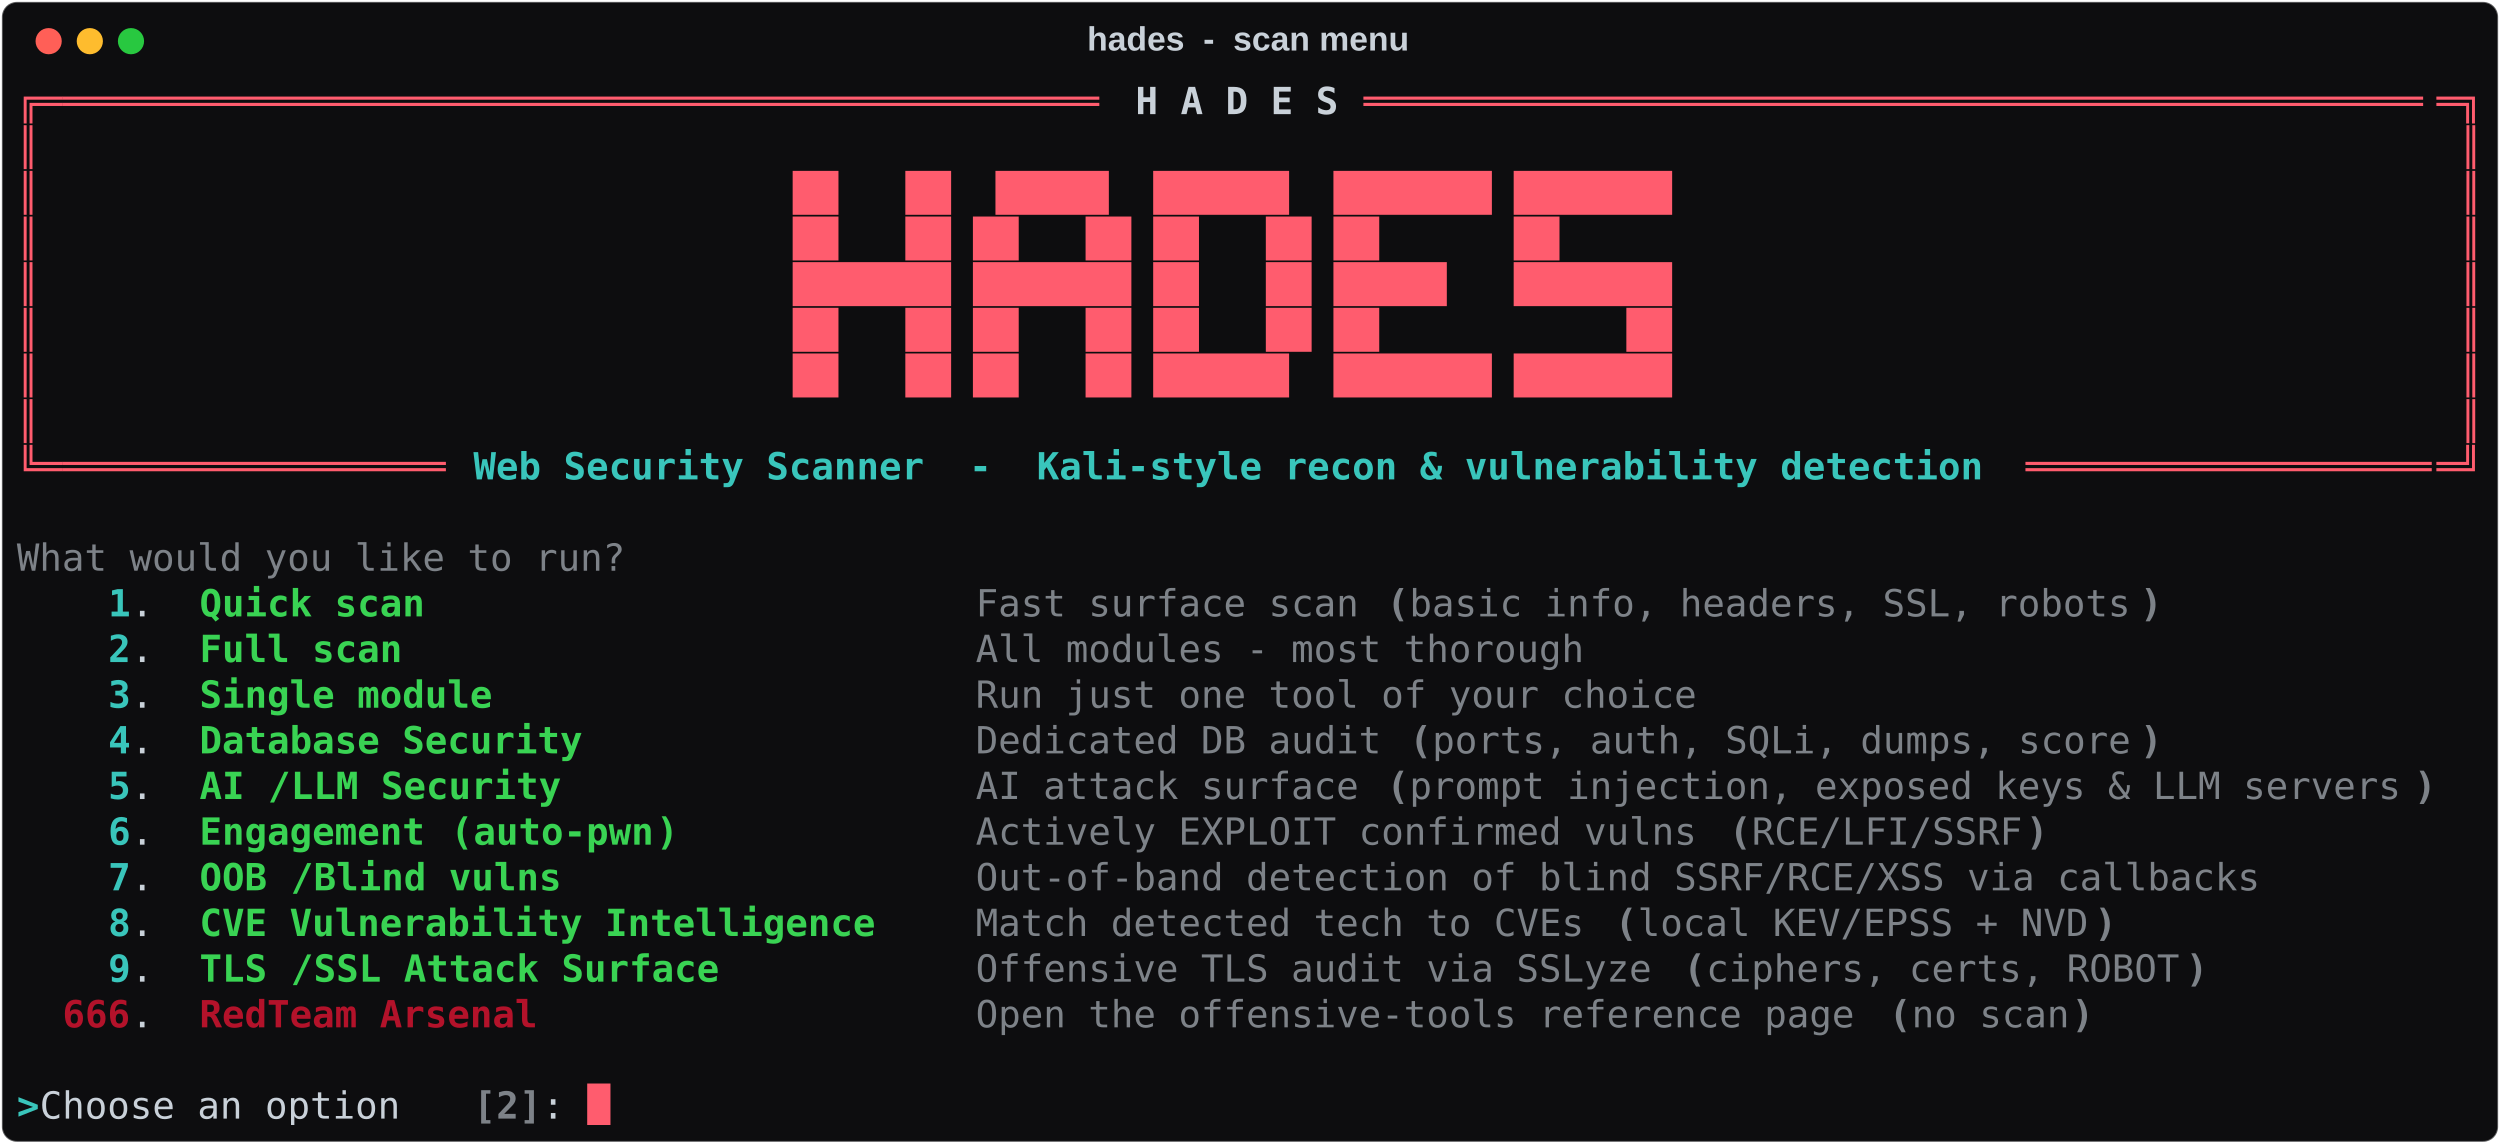
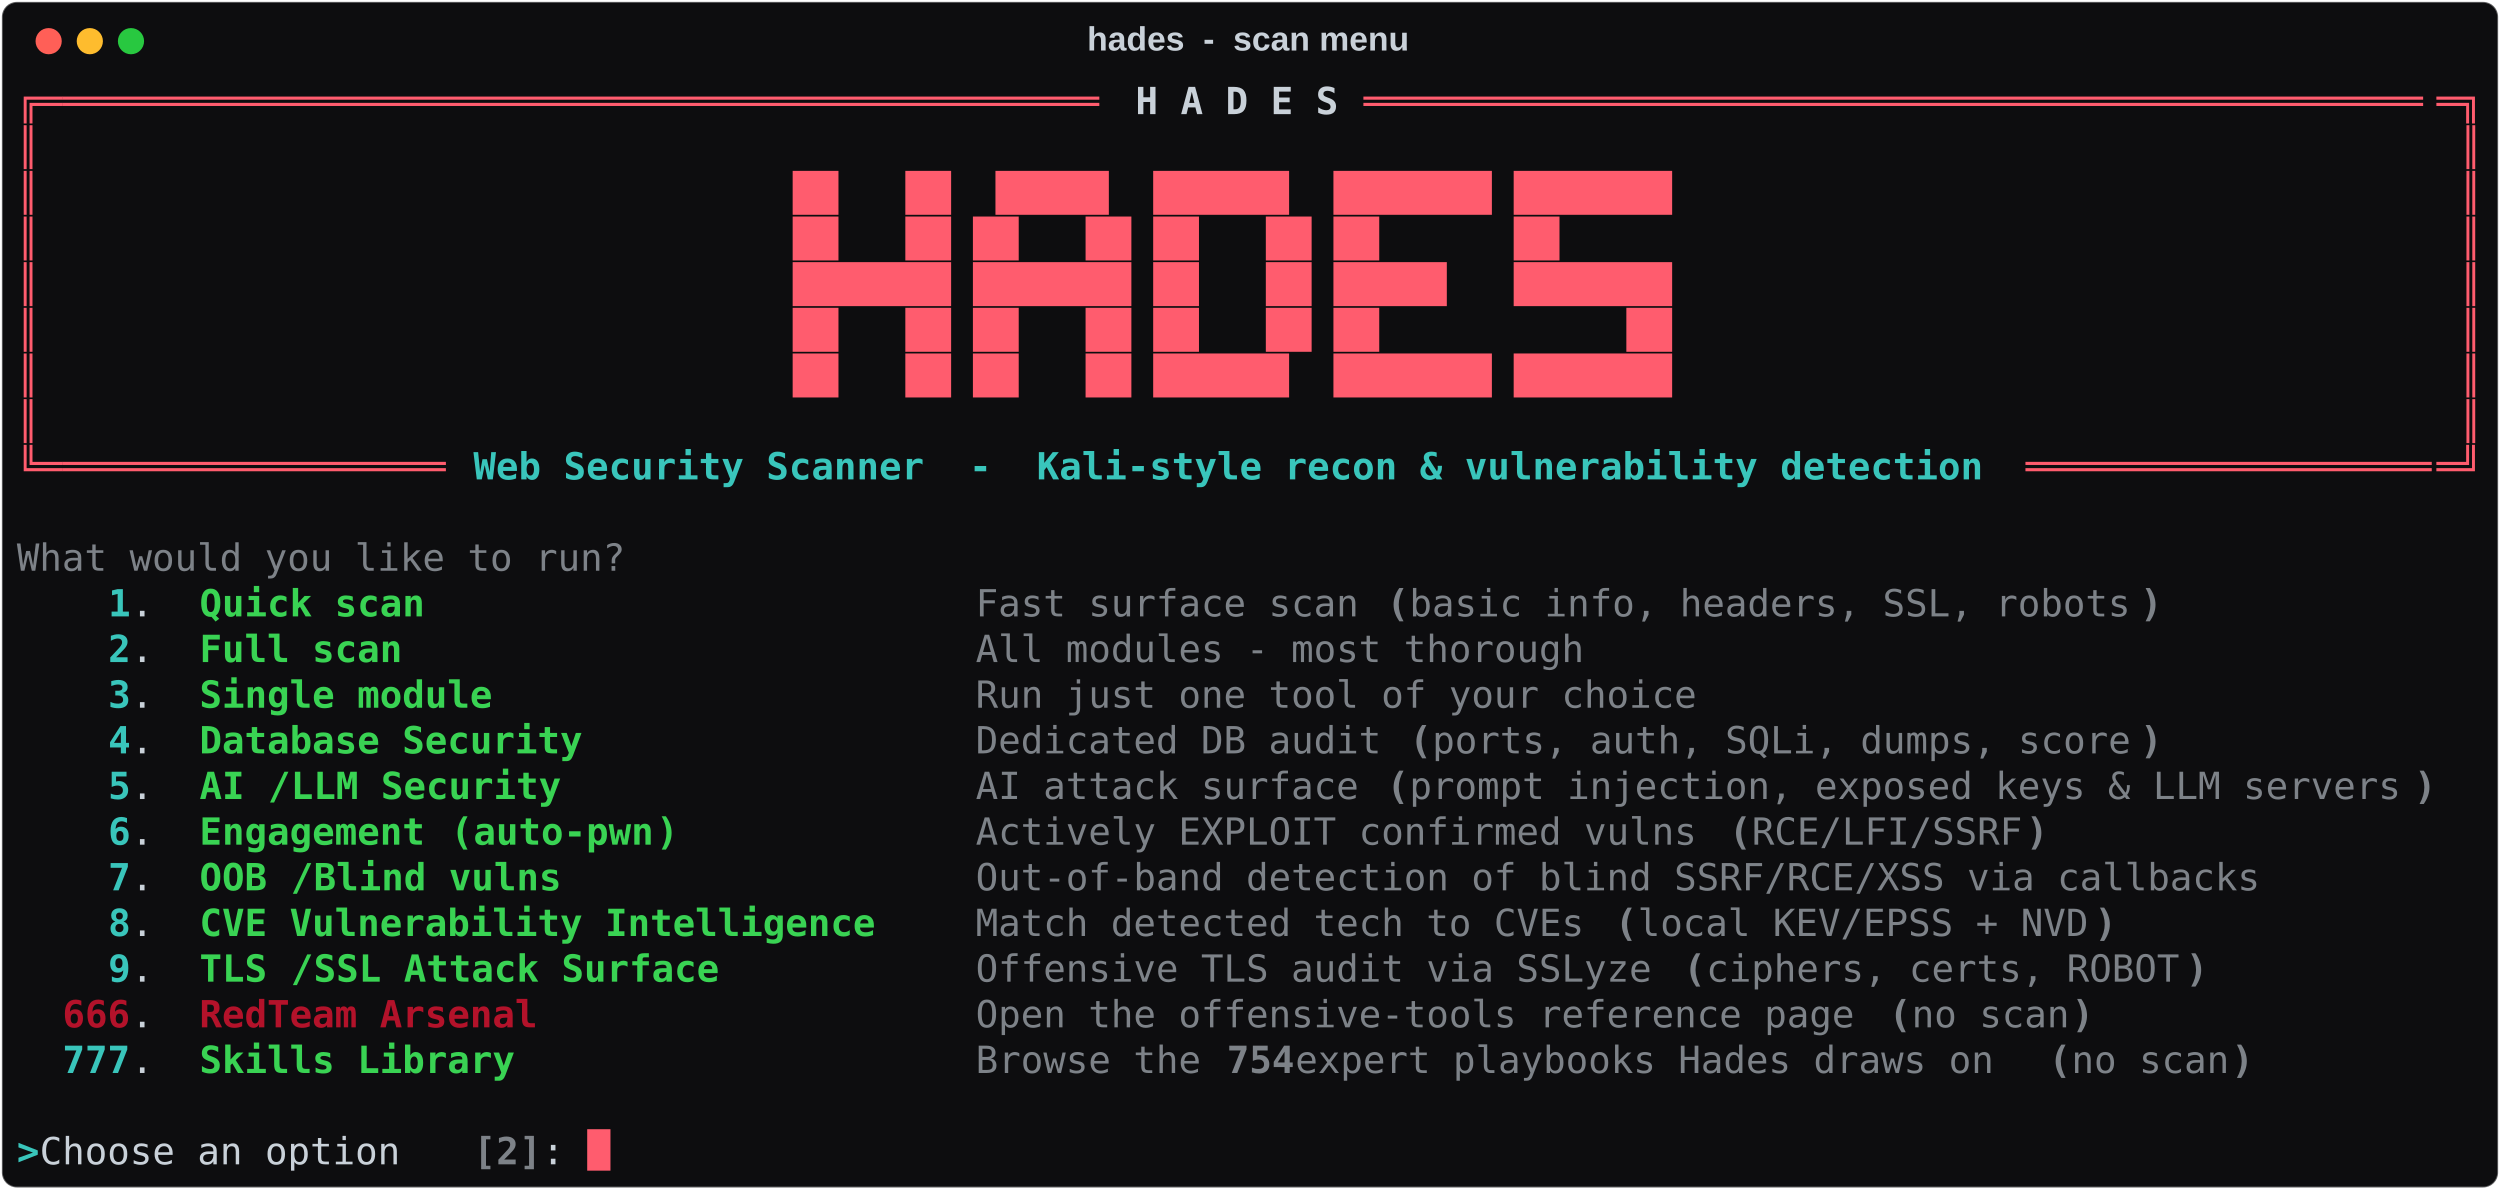
- <svg xmlns="http://www.w3.org/2000/svg" class="rich-terminal" viewBox="0 0 1336 611.2">
+ <svg xmlns="http://www.w3.org/2000/svg" class="rich-terminal" viewBox="0 0 1336 635.6">
  <style>

    @font-face {
        font-family: "Fira Code";
        src: local("FiraCode-Regular"),
                url("https://cdnjs.cloudflare.com/ajax/libs/firacode/6.2.0/woff2/FiraCode-Regular.woff2") format("woff2"),
                url("https://cdnjs.cloudflare.com/ajax/libs/firacode/6.2.0/woff/FiraCode-Regular.woff") format("woff");
        font-style: normal;
        font-weight: 400;
    }
    @font-face {
        font-family: "Fira Code";
        src: local("FiraCode-Bold"),
                url("https://cdnjs.cloudflare.com/ajax/libs/firacode/6.2.0/woff2/FiraCode-Bold.woff2") format("woff2"),
                url("https://cdnjs.cloudflare.com/ajax/libs/firacode/6.2.0/woff/FiraCode-Bold.woff") format("woff");
        font-style: bold;
        font-weight: 700;
    }

-     .terminal-1088107604-matrix {
+     .terminal-2507296730-matrix {
        font-family: Fira Code, monospace;
        font-size: 20px;
        line-height: 24.4px;
        font-variant-east-asian: full-width;
    }

-     .terminal-1088107604-title {
+     .terminal-2507296730-title {
        font-size: 18px;
        font-weight: bold;
        font-family: arial;
    }

-     .terminal-1088107604-r1 { fill: #ff5c6e;font-weight: bold }
- .terminal-1088107604-r2 { fill: #c9d1d9;font-weight: bold }
- .terminal-1088107604-r3 { fill: #c9d1d9 }
- .terminal-1088107604-r4 { fill: #39c5bb;font-weight: bold }
- .terminal-1088107604-r5 { fill: #7d8288 }
- .terminal-1088107604-r6 { fill: #39d353;font-weight: bold }
- .terminal-1088107604-r7 { fill: #7d8288;font-weight: bold }
- .terminal-1088107604-r8 { fill: #b3122a;font-weight: bold }
+     .terminal-2507296730-r1 { fill: #ff5c6e;font-weight: bold }
+ .terminal-2507296730-r2 { fill: #c9d1d9;font-weight: bold }
+ .terminal-2507296730-r3 { fill: #c9d1d9 }
+ .terminal-2507296730-r4 { fill: #39c5bb;font-weight: bold }
+ .terminal-2507296730-r5 { fill: #7d8288 }
+ .terminal-2507296730-r6 { fill: #39d353;font-weight: bold }
+ .terminal-2507296730-r7 { fill: #7d8288;font-weight: bold }
+ .terminal-2507296730-r8 { fill: #b3122a;font-weight: bold }
    </style>
  <defs>
-     <clipPath id="terminal-1088107604-clip-terminal">
-       <rect x="0" y="0" width="1316.6" height="560.2" />
-     </clipPath>
-     <clipPath id="terminal-1088107604-line-0">
+     <clipPath id="terminal-2507296730-clip-terminal">
+       <rect x="0" y="0" width="1316.6" height="584.6" />
+     </clipPath>
+     <clipPath id="terminal-2507296730-line-0">
      <rect x="0" y="1.5" width="1317.6" height="24.65" />
    </clipPath>
-     <clipPath id="terminal-1088107604-line-1">
+     <clipPath id="terminal-2507296730-line-1">
      <rect x="0" y="25.9" width="1317.6" height="24.65" />
    </clipPath>
-     <clipPath id="terminal-1088107604-line-2">
+     <clipPath id="terminal-2507296730-line-2">
      <rect x="0" y="50.3" width="1317.6" height="24.65" />
    </clipPath>
-     <clipPath id="terminal-1088107604-line-3">
+     <clipPath id="terminal-2507296730-line-3">
      <rect x="0" y="74.7" width="1317.6" height="24.65" />
    </clipPath>
-     <clipPath id="terminal-1088107604-line-4">
+     <clipPath id="terminal-2507296730-line-4">
      <rect x="0" y="99.1" width="1317.6" height="24.65" />
    </clipPath>
-     <clipPath id="terminal-1088107604-line-5">
+     <clipPath id="terminal-2507296730-line-5">
      <rect x="0" y="123.5" width="1317.6" height="24.65" />
    </clipPath>
-     <clipPath id="terminal-1088107604-line-6">
+     <clipPath id="terminal-2507296730-line-6">
      <rect x="0" y="147.9" width="1317.6" height="24.65" />
    </clipPath>
-     <clipPath id="terminal-1088107604-line-7">
+     <clipPath id="terminal-2507296730-line-7">
      <rect x="0" y="172.3" width="1317.6" height="24.65" />
    </clipPath>
-     <clipPath id="terminal-1088107604-line-8">
+     <clipPath id="terminal-2507296730-line-8">
      <rect x="0" y="196.7" width="1317.6" height="24.65" />
    </clipPath>
-     <clipPath id="terminal-1088107604-line-9">
+     <clipPath id="terminal-2507296730-line-9">
      <rect x="0" y="221.1" width="1317.6" height="24.65" />
    </clipPath>
-     <clipPath id="terminal-1088107604-line-10">
+     <clipPath id="terminal-2507296730-line-10">
      <rect x="0" y="245.5" width="1317.6" height="24.65" />
    </clipPath>
-     <clipPath id="terminal-1088107604-line-11">
+     <clipPath id="terminal-2507296730-line-11">
      <rect x="0" y="269.9" width="1317.6" height="24.65" />
    </clipPath>
-     <clipPath id="terminal-1088107604-line-12">
+     <clipPath id="terminal-2507296730-line-12">
      <rect x="0" y="294.3" width="1317.6" height="24.65" />
    </clipPath>
-     <clipPath id="terminal-1088107604-line-13">
+     <clipPath id="terminal-2507296730-line-13">
      <rect x="0" y="318.7" width="1317.6" height="24.65" />
    </clipPath>
-     <clipPath id="terminal-1088107604-line-14">
+     <clipPath id="terminal-2507296730-line-14">
      <rect x="0" y="343.1" width="1317.6" height="24.65" />
    </clipPath>
-     <clipPath id="terminal-1088107604-line-15">
+     <clipPath id="terminal-2507296730-line-15">
      <rect x="0" y="367.5" width="1317.6" height="24.65" />
    </clipPath>
-     <clipPath id="terminal-1088107604-line-16">
+     <clipPath id="terminal-2507296730-line-16">
      <rect x="0" y="391.9" width="1317.6" height="24.65" />
    </clipPath>
-     <clipPath id="terminal-1088107604-line-17">
+     <clipPath id="terminal-2507296730-line-17">
      <rect x="0" y="416.3" width="1317.6" height="24.65" />
    </clipPath>
-     <clipPath id="terminal-1088107604-line-18">
+     <clipPath id="terminal-2507296730-line-18">
      <rect x="0" y="440.7" width="1317.6" height="24.65" />
    </clipPath>
-     <clipPath id="terminal-1088107604-line-19">
+     <clipPath id="terminal-2507296730-line-19">
      <rect x="0" y="465.1" width="1317.6" height="24.65" />
    </clipPath>
-     <clipPath id="terminal-1088107604-line-20">
+     <clipPath id="terminal-2507296730-line-20">
      <rect x="0" y="489.5" width="1317.6" height="24.65" />
    </clipPath>
-     <clipPath id="terminal-1088107604-line-21">
+     <clipPath id="terminal-2507296730-line-21">
      <rect x="0" y="513.9" width="1317.6" height="24.65" />
    </clipPath>
+     <clipPath id="terminal-2507296730-line-22">
+       <rect x="0" y="538.3" width="1317.6" height="24.65" />
+     </clipPath>
  </defs>
-   <rect fill="#0d0d0f" stroke="rgba(255,255,255,0.35)" stroke-width="1" x="1" y="1" width="1334" height="609.2" rx="8" />
-   <text class="terminal-1088107604-title" fill="#c9d1d9" text-anchor="middle" x="667" y="27">hades  -  scan menu</text>
+   <rect fill="#0d0d0f" stroke="rgba(255,255,255,0.35)" stroke-width="1" x="1" y="1" width="1334" height="633.6" rx="8" />
+   <text class="terminal-2507296730-title" fill="#c9d1d9" text-anchor="middle" x="667" y="27">hades  -  scan menu</text>
  <g transform="translate(26,22)">
    <circle cx="0" cy="0" r="7" fill="#ff5f57" />
    <circle cx="22" cy="0" r="7" fill="#febc2e" />
    <circle cx="44" cy="0" r="7" fill="#28c840" />
  </g>
-   <g transform="translate(9, 41)" clip-path="url(#terminal-1088107604-clip-terminal)">
-     <g class="terminal-1088107604-matrix">
-       <text class="terminal-1088107604-r1" x="0" y="20" textLength="24.4" clip-path="url(#terminal-1088107604-line-0)">╔═</text>
-       <text class="terminal-1088107604-r1" x="24.4" y="20" textLength="561.2" clip-path="url(#terminal-1088107604-line-0)">══════════════════════════════════════════════</text>
-       <text class="terminal-1088107604-r2" x="597.8" y="20" textLength="109.8" clip-path="url(#terminal-1088107604-line-0)">H A D E S</text>
-       <text class="terminal-1088107604-r1" x="719.8" y="20" textLength="573.4" clip-path="url(#terminal-1088107604-line-0)">═══════════════════════════════════════════════</text>
-       <text class="terminal-1088107604-r1" x="1293.2" y="20" textLength="24.4" clip-path="url(#terminal-1088107604-line-0)">═╗</text>
-       <text class="terminal-1088107604-r3" x="1317.6" y="20" textLength="12.2" clip-path="url(#terminal-1088107604-line-0)">
- </text>
-       <text class="terminal-1088107604-r1" x="0" y="44.4" textLength="12.2" clip-path="url(#terminal-1088107604-line-1)">║</text>
-       <text class="terminal-1088107604-r1" x="1305.4" y="44.4" textLength="12.2" clip-path="url(#terminal-1088107604-line-1)">║</text>
-       <text class="terminal-1088107604-r3" x="1317.6" y="44.4" textLength="12.2" clip-path="url(#terminal-1088107604-line-1)">
- </text>
-       <text class="terminal-1088107604-r1" x="0" y="68.8" textLength="12.2" clip-path="url(#terminal-1088107604-line-2)">║</text>
-       <text class="terminal-1088107604-r1" x="414.8" y="68.8" textLength="475.8" clip-path="url(#terminal-1088107604-line-2)">██   ██  █████  ██████  ███████ ███████</text>
-       <text class="terminal-1088107604-r1" x="1305.4" y="68.8" textLength="12.2" clip-path="url(#terminal-1088107604-line-2)">║</text>
-       <text class="terminal-1088107604-r3" x="1317.6" y="68.8" textLength="12.2" clip-path="url(#terminal-1088107604-line-2)">
- </text>
-       <text class="terminal-1088107604-r1" x="0" y="93.2" textLength="12.2" clip-path="url(#terminal-1088107604-line-3)">║</text>
-       <text class="terminal-1088107604-r1" x="414.8" y="93.2" textLength="475.8" clip-path="url(#terminal-1088107604-line-3)">██   ██ ██   ██ ██   ██ ██      ██     </text>
-       <text class="terminal-1088107604-r1" x="1305.4" y="93.2" textLength="12.2" clip-path="url(#terminal-1088107604-line-3)">║</text>
-       <text class="terminal-1088107604-r3" x="1317.6" y="93.2" textLength="12.2" clip-path="url(#terminal-1088107604-line-3)">
- </text>
-       <text class="terminal-1088107604-r1" x="0" y="117.6" textLength="12.2" clip-path="url(#terminal-1088107604-line-4)">║</text>
-       <text class="terminal-1088107604-r1" x="414.8" y="117.6" textLength="475.8" clip-path="url(#terminal-1088107604-line-4)">███████ ███████ ██   ██ █████   ███████</text>
-       <text class="terminal-1088107604-r1" x="1305.4" y="117.6" textLength="12.2" clip-path="url(#terminal-1088107604-line-4)">║</text>
-       <text class="terminal-1088107604-r3" x="1317.6" y="117.6" textLength="12.2" clip-path="url(#terminal-1088107604-line-4)">
- </text>
-       <text class="terminal-1088107604-r1" x="0" y="142" textLength="12.2" clip-path="url(#terminal-1088107604-line-5)">║</text>
-       <text class="terminal-1088107604-r1" x="414.8" y="142" textLength="475.8" clip-path="url(#terminal-1088107604-line-5)">██   ██ ██   ██ ██   ██ ██           ██</text>
-       <text class="terminal-1088107604-r1" x="1305.4" y="142" textLength="12.2" clip-path="url(#terminal-1088107604-line-5)">║</text>
-       <text class="terminal-1088107604-r3" x="1317.6" y="142" textLength="12.2" clip-path="url(#terminal-1088107604-line-5)">
- </text>
-       <text class="terminal-1088107604-r1" x="0" y="166.4" textLength="12.2" clip-path="url(#terminal-1088107604-line-6)">║</text>
-       <text class="terminal-1088107604-r1" x="414.8" y="166.4" textLength="475.8" clip-path="url(#terminal-1088107604-line-6)">██   ██ ██   ██ ██████  ███████ ███████</text>
-       <text class="terminal-1088107604-r1" x="1305.4" y="166.4" textLength="12.2" clip-path="url(#terminal-1088107604-line-6)">║</text>
-       <text class="terminal-1088107604-r3" x="1317.6" y="166.4" textLength="12.2" clip-path="url(#terminal-1088107604-line-6)">
- </text>
-       <text class="terminal-1088107604-r1" x="0" y="190.8" textLength="12.2" clip-path="url(#terminal-1088107604-line-7)">║</text>
-       <text class="terminal-1088107604-r1" x="1305.4" y="190.8" textLength="12.2" clip-path="url(#terminal-1088107604-line-7)">║</text>
-       <text class="terminal-1088107604-r3" x="1317.6" y="190.8" textLength="12.2" clip-path="url(#terminal-1088107604-line-7)">
- </text>
-       <text class="terminal-1088107604-r1" x="0" y="215.2" textLength="24.4" clip-path="url(#terminal-1088107604-line-8)">╚═</text>
-       <text class="terminal-1088107604-r1" x="24.4" y="215.2" textLength="207.4" clip-path="url(#terminal-1088107604-line-8)">═════════════════</text>
-       <text class="terminal-1088107604-r4" x="244" y="215.2" textLength="817.4" clip-path="url(#terminal-1088107604-line-8)">Web Security Scanner  -  Kali-style recon &amp; vulnerability detection</text>
-       <text class="terminal-1088107604-r1" x="1073.6" y="215.2" textLength="219.6" clip-path="url(#terminal-1088107604-line-8)">══════════════════</text>
-       <text class="terminal-1088107604-r1" x="1293.2" y="215.2" textLength="24.4" clip-path="url(#terminal-1088107604-line-8)">═╝</text>
-       <text class="terminal-1088107604-r3" x="1317.6" y="215.2" textLength="12.2" clip-path="url(#terminal-1088107604-line-8)">
- </text>
-       <text class="terminal-1088107604-r3" x="1317.6" y="239.6" textLength="12.2" clip-path="url(#terminal-1088107604-line-9)">
- </text>
-       <text class="terminal-1088107604-r5" x="0" y="264" textLength="329.4" clip-path="url(#terminal-1088107604-line-10)">What would you like to run?</text>
-       <text class="terminal-1088107604-r3" x="1317.6" y="264" textLength="12.2" clip-path="url(#terminal-1088107604-line-10)">
- </text>
-       <text class="terminal-1088107604-r4" x="48.8" y="288.4" textLength="12.2" clip-path="url(#terminal-1088107604-line-11)">1</text>
-       <text class="terminal-1088107604-r3" x="61" y="288.4" textLength="36.6" clip-path="url(#terminal-1088107604-line-11)">.  </text>
-       <text class="terminal-1088107604-r6" x="97.6" y="288.4" textLength="390.4" clip-path="url(#terminal-1088107604-line-11)">Quick scan                      </text>
-       <text class="terminal-1088107604-r5" x="512.4" y="288.4" textLength="219.6" clip-path="url(#terminal-1088107604-line-11)">Fast surface scan </text>
-       <text class="terminal-1088107604-r7" x="732" y="288.4" textLength="12.2" clip-path="url(#terminal-1088107604-line-11)">(</text>
-       <text class="terminal-1088107604-r5" x="744.2" y="288.4" textLength="390.4" clip-path="url(#terminal-1088107604-line-11)">basic info, headers, SSL, robots</text>
-       <text class="terminal-1088107604-r7" x="1134.6" y="288.4" textLength="12.2" clip-path="url(#terminal-1088107604-line-11)">)</text>
-       <text class="terminal-1088107604-r3" x="1317.6" y="288.4" textLength="12.2" clip-path="url(#terminal-1088107604-line-11)">
- </text>
-       <text class="terminal-1088107604-r4" x="48.8" y="312.8" textLength="12.2" clip-path="url(#terminal-1088107604-line-12)">2</text>
-       <text class="terminal-1088107604-r3" x="61" y="312.8" textLength="36.6" clip-path="url(#terminal-1088107604-line-12)">.  </text>
-       <text class="terminal-1088107604-r6" x="97.6" y="312.8" textLength="390.4" clip-path="url(#terminal-1088107604-line-12)">Full scan                       </text>
-       <text class="terminal-1088107604-r5" x="512.4" y="312.8" textLength="329.4" clip-path="url(#terminal-1088107604-line-12)">All modules - most thorough</text>
-       <text class="terminal-1088107604-r3" x="1317.6" y="312.8" textLength="12.2" clip-path="url(#terminal-1088107604-line-12)">
- </text>
-       <text class="terminal-1088107604-r4" x="48.8" y="337.2" textLength="12.2" clip-path="url(#terminal-1088107604-line-13)">3</text>
-       <text class="terminal-1088107604-r3" x="61" y="337.2" textLength="36.6" clip-path="url(#terminal-1088107604-line-13)">.  </text>
-       <text class="terminal-1088107604-r6" x="97.6" y="337.2" textLength="390.4" clip-path="url(#terminal-1088107604-line-13)">Single module                   </text>
-       <text class="terminal-1088107604-r5" x="512.4" y="337.2" textLength="390.4" clip-path="url(#terminal-1088107604-line-13)">Run just one tool of your choice</text>
-       <text class="terminal-1088107604-r3" x="1317.6" y="337.2" textLength="12.2" clip-path="url(#terminal-1088107604-line-13)">
- </text>
-       <text class="terminal-1088107604-r4" x="48.8" y="361.6" textLength="12.2" clip-path="url(#terminal-1088107604-line-14)">4</text>
-       <text class="terminal-1088107604-r3" x="61" y="361.6" textLength="36.6" clip-path="url(#terminal-1088107604-line-14)">.  </text>
-       <text class="terminal-1088107604-r6" x="97.6" y="361.6" textLength="390.4" clip-path="url(#terminal-1088107604-line-14)">Database Security               </text>
-       <text class="terminal-1088107604-r5" x="512.4" y="361.6" textLength="231.8" clip-path="url(#terminal-1088107604-line-14)">Dedicated DB audit </text>
-       <text class="terminal-1088107604-r7" x="744.2" y="361.6" textLength="12.2" clip-path="url(#terminal-1088107604-line-14)">(</text>
-       <text class="terminal-1088107604-r5" x="756.4" y="361.6" textLength="378.2" clip-path="url(#terminal-1088107604-line-14)">ports, auth, SQLi, dumps, score</text>
-       <text class="terminal-1088107604-r7" x="1134.6" y="361.6" textLength="12.2" clip-path="url(#terminal-1088107604-line-14)">)</text>
-       <text class="terminal-1088107604-r3" x="1317.6" y="361.6" textLength="12.2" clip-path="url(#terminal-1088107604-line-14)">
- </text>
-       <text class="terminal-1088107604-r4" x="48.8" y="386" textLength="12.2" clip-path="url(#terminal-1088107604-line-15)">5</text>
-       <text class="terminal-1088107604-r3" x="61" y="386" textLength="36.6" clip-path="url(#terminal-1088107604-line-15)">.  </text>
-       <text class="terminal-1088107604-r6" x="97.6" y="386" textLength="36.6" clip-path="url(#terminal-1088107604-line-15)">AI </text>
-       <text class="terminal-1088107604-r6" x="134.2" y="386" textLength="12.2" clip-path="url(#terminal-1088107604-line-15)">/</text>
-       <text class="terminal-1088107604-r6" x="146.4" y="386" textLength="341.6" clip-path="url(#terminal-1088107604-line-15)"> LLM Security               </text>
-       <text class="terminal-1088107604-r5" x="512.4" y="386" textLength="219.6" clip-path="url(#terminal-1088107604-line-15)">AI attack surface </text>
-       <text class="terminal-1088107604-r7" x="732" y="386" textLength="12.2" clip-path="url(#terminal-1088107604-line-15)">(</text>
-       <text class="terminal-1088107604-r5" x="744.2" y="386" textLength="536.8" clip-path="url(#terminal-1088107604-line-15)">prompt injection, exposed keys &amp; LLM servers</text>
-       <text class="terminal-1088107604-r7" x="1281" y="386" textLength="12.2" clip-path="url(#terminal-1088107604-line-15)">)</text>
-       <text class="terminal-1088107604-r3" x="1317.6" y="386" textLength="12.2" clip-path="url(#terminal-1088107604-line-15)">
- </text>
-       <text class="terminal-1088107604-r4" x="48.8" y="410.4" textLength="12.2" clip-path="url(#terminal-1088107604-line-16)">6</text>
-       <text class="terminal-1088107604-r3" x="61" y="410.4" textLength="36.6" clip-path="url(#terminal-1088107604-line-16)">.  </text>
-       <text class="terminal-1088107604-r6" x="97.6" y="410.4" textLength="134.2" clip-path="url(#terminal-1088107604-line-16)">Engagement </text>
-       <text class="terminal-1088107604-r6" x="231.8" y="410.4" textLength="12.2" clip-path="url(#terminal-1088107604-line-16)">(</text>
-       <text class="terminal-1088107604-r6" x="244" y="410.4" textLength="97.6" clip-path="url(#terminal-1088107604-line-16)">auto-pwn</text>
-       <text class="terminal-1088107604-r6" x="341.6" y="410.4" textLength="12.2" clip-path="url(#terminal-1088107604-line-16)">)</text>
-       <text class="terminal-1088107604-r5" x="512.4" y="410.4" textLength="402.6" clip-path="url(#terminal-1088107604-line-16)">Actively EXPLOIT confirmed vulns </text>
-       <text class="terminal-1088107604-r7" x="915" y="410.4" textLength="12.2" clip-path="url(#terminal-1088107604-line-16)">(</text>
-       <text class="terminal-1088107604-r5" x="927.2" y="410.4" textLength="146.4" clip-path="url(#terminal-1088107604-line-16)">RCE/LFI/SSRF</text>
-       <text class="terminal-1088107604-r7" x="1073.6" y="410.4" textLength="12.2" clip-path="url(#terminal-1088107604-line-16)">)</text>
-       <text class="terminal-1088107604-r3" x="1317.6" y="410.4" textLength="12.2" clip-path="url(#terminal-1088107604-line-16)">
- </text>
-       <text class="terminal-1088107604-r4" x="48.8" y="434.8" textLength="12.2" clip-path="url(#terminal-1088107604-line-17)">7</text>
-       <text class="terminal-1088107604-r3" x="61" y="434.8" textLength="36.6" clip-path="url(#terminal-1088107604-line-17)">.  </text>
-       <text class="terminal-1088107604-r6" x="97.6" y="434.8" textLength="48.8" clip-path="url(#terminal-1088107604-line-17)">OOB </text>
-       <text class="terminal-1088107604-r6" x="146.4" y="434.8" textLength="12.2" clip-path="url(#terminal-1088107604-line-17)">/</text>
-       <text class="terminal-1088107604-r6" x="158.6" y="434.8" textLength="329.4" clip-path="url(#terminal-1088107604-line-17)"> Blind vulns               </text>
-       <text class="terminal-1088107604-r5" x="512.4" y="434.8" textLength="695.4" clip-path="url(#terminal-1088107604-line-17)">Out-of-band detection of blind SSRF/RCE/XSS via callbacks</text>
-       <text class="terminal-1088107604-r3" x="1317.6" y="434.8" textLength="12.2" clip-path="url(#terminal-1088107604-line-17)">
- </text>
-       <text class="terminal-1088107604-r4" x="48.8" y="459.2" textLength="12.2" clip-path="url(#terminal-1088107604-line-18)">8</text>
-       <text class="terminal-1088107604-r3" x="61" y="459.2" textLength="36.6" clip-path="url(#terminal-1088107604-line-18)">.  </text>
-       <text class="terminal-1088107604-r6" x="97.6" y="459.2" textLength="390.4" clip-path="url(#terminal-1088107604-line-18)">CVE Vulnerability Intelligence  </text>
-       <text class="terminal-1088107604-r5" x="512.4" y="459.2" textLength="341.6" clip-path="url(#terminal-1088107604-line-18)">Match detected tech to CVEs </text>
-       <text class="terminal-1088107604-r7" x="854" y="459.2" textLength="12.2" clip-path="url(#terminal-1088107604-line-18)">(</text>
-       <text class="terminal-1088107604-r5" x="866.2" y="459.2" textLength="244" clip-path="url(#terminal-1088107604-line-18)">local KEV/EPSS + NVD</text>
-       <text class="terminal-1088107604-r7" x="1110.2" y="459.2" textLength="12.2" clip-path="url(#terminal-1088107604-line-18)">)</text>
-       <text class="terminal-1088107604-r3" x="1317.6" y="459.2" textLength="12.2" clip-path="url(#terminal-1088107604-line-18)">
- </text>
-       <text class="terminal-1088107604-r4" x="48.8" y="483.6" textLength="12.2" clip-path="url(#terminal-1088107604-line-19)">9</text>
-       <text class="terminal-1088107604-r3" x="61" y="483.6" textLength="36.6" clip-path="url(#terminal-1088107604-line-19)">.  </text>
-       <text class="terminal-1088107604-r6" x="97.6" y="483.6" textLength="48.8" clip-path="url(#terminal-1088107604-line-19)">TLS </text>
-       <text class="terminal-1088107604-r6" x="146.4" y="483.6" textLength="12.2" clip-path="url(#terminal-1088107604-line-19)">/</text>
-       <text class="terminal-1088107604-r6" x="158.6" y="483.6" textLength="329.4" clip-path="url(#terminal-1088107604-line-19)"> SSL Attack Surface        </text>
-       <text class="terminal-1088107604-r5" x="512.4" y="483.6" textLength="378.2" clip-path="url(#terminal-1088107604-line-19)">Offensive TLS audit via SSLyze </text>
-       <text class="terminal-1088107604-r7" x="890.6" y="483.6" textLength="12.2" clip-path="url(#terminal-1088107604-line-19)">(</text>
-       <text class="terminal-1088107604-r5" x="902.8" y="483.6" textLength="256.2" clip-path="url(#terminal-1088107604-line-19)">ciphers, certs, ROBOT</text>
-       <text class="terminal-1088107604-r7" x="1159" y="483.6" textLength="12.2" clip-path="url(#terminal-1088107604-line-19)">)</text>
-       <text class="terminal-1088107604-r3" x="1317.6" y="483.6" textLength="12.2" clip-path="url(#terminal-1088107604-line-19)">
- </text>
-       <text class="terminal-1088107604-r8" x="24.4" y="508" textLength="36.6" clip-path="url(#terminal-1088107604-line-20)">666</text>
-       <text class="terminal-1088107604-r3" x="61" y="508" textLength="36.6" clip-path="url(#terminal-1088107604-line-20)">.  </text>
-       <text class="terminal-1088107604-r8" x="97.6" y="508" textLength="390.4" clip-path="url(#terminal-1088107604-line-20)">RedTeam Arsenal                 </text>
-       <text class="terminal-1088107604-r5" x="512.4" y="508" textLength="488" clip-path="url(#terminal-1088107604-line-20)">Open the offensive-tools reference page </text>
-       <text class="terminal-1088107604-r7" x="1000.4" y="508" textLength="12.2" clip-path="url(#terminal-1088107604-line-20)">(</text>
-       <text class="terminal-1088107604-r5" x="1012.6" y="508" textLength="85.4" clip-path="url(#terminal-1088107604-line-20)">no scan</text>
-       <text class="terminal-1088107604-r7" x="1098" y="508" textLength="12.2" clip-path="url(#terminal-1088107604-line-20)">)</text>
-       <text class="terminal-1088107604-r3" x="1317.6" y="508" textLength="12.2" clip-path="url(#terminal-1088107604-line-20)">
- </text>
-       <text class="terminal-1088107604-r3" x="1317.6" y="532.4" textLength="12.2" clip-path="url(#terminal-1088107604-line-21)">
- </text>
-       <text class="terminal-1088107604-r4" x="0" y="556.8" textLength="12.2" clip-path="url(#terminal-1088107604-line-22)">&gt;</text>
-       <text class="terminal-1088107604-r3" x="12.2" y="556.8" textLength="231.8" clip-path="url(#terminal-1088107604-line-22)">  Choose an option </text>
-       <text class="terminal-1088107604-r7" x="244" y="556.8" textLength="12.2" clip-path="url(#terminal-1088107604-line-22)">[</text>
-       <text class="terminal-1088107604-r7" x="256.2" y="556.8" textLength="12.2" clip-path="url(#terminal-1088107604-line-22)">2</text>
-       <text class="terminal-1088107604-r7" x="268.4" y="556.8" textLength="12.2" clip-path="url(#terminal-1088107604-line-22)">]</text>
-       <text class="terminal-1088107604-r3" x="280.6" y="556.8" textLength="24.4" clip-path="url(#terminal-1088107604-line-22)">: </text>
-       <text class="terminal-1088107604-r1" x="305" y="556.8" textLength="12.2" clip-path="url(#terminal-1088107604-line-22)">█</text>
-       <text class="terminal-1088107604-r3" x="1317.6" y="556.8" textLength="12.2" clip-path="url(#terminal-1088107604-line-22)">
+   <g transform="translate(9, 41)" clip-path="url(#terminal-2507296730-clip-terminal)">
+     <g class="terminal-2507296730-matrix">
+       <text class="terminal-2507296730-r1" x="0" y="20" textLength="24.4" clip-path="url(#terminal-2507296730-line-0)">╔═</text>
+       <text class="terminal-2507296730-r1" x="24.4" y="20" textLength="561.2" clip-path="url(#terminal-2507296730-line-0)">══════════════════════════════════════════════</text>
+       <text class="terminal-2507296730-r2" x="597.8" y="20" textLength="109.8" clip-path="url(#terminal-2507296730-line-0)">H A D E S</text>
+       <text class="terminal-2507296730-r1" x="719.8" y="20" textLength="573.4" clip-path="url(#terminal-2507296730-line-0)">═══════════════════════════════════════════════</text>
+       <text class="terminal-2507296730-r1" x="1293.2" y="20" textLength="24.4" clip-path="url(#terminal-2507296730-line-0)">═╗</text>
+       <text class="terminal-2507296730-r3" x="1317.6" y="20" textLength="12.2" clip-path="url(#terminal-2507296730-line-0)">
+ </text>
+       <text class="terminal-2507296730-r1" x="0" y="44.4" textLength="12.2" clip-path="url(#terminal-2507296730-line-1)">║</text>
+       <text class="terminal-2507296730-r1" x="1305.4" y="44.4" textLength="12.2" clip-path="url(#terminal-2507296730-line-1)">║</text>
+       <text class="terminal-2507296730-r3" x="1317.6" y="44.4" textLength="12.2" clip-path="url(#terminal-2507296730-line-1)">
+ </text>
+       <text class="terminal-2507296730-r1" x="0" y="68.8" textLength="12.2" clip-path="url(#terminal-2507296730-line-2)">║</text>
+       <text class="terminal-2507296730-r1" x="414.8" y="68.8" textLength="475.8" clip-path="url(#terminal-2507296730-line-2)">██   ██  █████  ██████  ███████ ███████</text>
+       <text class="terminal-2507296730-r1" x="1305.4" y="68.8" textLength="12.2" clip-path="url(#terminal-2507296730-line-2)">║</text>
+       <text class="terminal-2507296730-r3" x="1317.6" y="68.8" textLength="12.2" clip-path="url(#terminal-2507296730-line-2)">
+ </text>
+       <text class="terminal-2507296730-r1" x="0" y="93.2" textLength="12.2" clip-path="url(#terminal-2507296730-line-3)">║</text>
+       <text class="terminal-2507296730-r1" x="414.8" y="93.2" textLength="475.8" clip-path="url(#terminal-2507296730-line-3)">██   ██ ██   ██ ██   ██ ██      ██     </text>
+       <text class="terminal-2507296730-r1" x="1305.4" y="93.2" textLength="12.2" clip-path="url(#terminal-2507296730-line-3)">║</text>
+       <text class="terminal-2507296730-r3" x="1317.6" y="93.2" textLength="12.2" clip-path="url(#terminal-2507296730-line-3)">
+ </text>
+       <text class="terminal-2507296730-r1" x="0" y="117.6" textLength="12.2" clip-path="url(#terminal-2507296730-line-4)">║</text>
+       <text class="terminal-2507296730-r1" x="414.8" y="117.6" textLength="475.8" clip-path="url(#terminal-2507296730-line-4)">███████ ███████ ██   ██ █████   ███████</text>
+       <text class="terminal-2507296730-r1" x="1305.4" y="117.6" textLength="12.2" clip-path="url(#terminal-2507296730-line-4)">║</text>
+       <text class="terminal-2507296730-r3" x="1317.6" y="117.6" textLength="12.2" clip-path="url(#terminal-2507296730-line-4)">
+ </text>
+       <text class="terminal-2507296730-r1" x="0" y="142" textLength="12.2" clip-path="url(#terminal-2507296730-line-5)">║</text>
+       <text class="terminal-2507296730-r1" x="414.8" y="142" textLength="475.8" clip-path="url(#terminal-2507296730-line-5)">██   ██ ██   ██ ██   ██ ██           ██</text>
+       <text class="terminal-2507296730-r1" x="1305.4" y="142" textLength="12.2" clip-path="url(#terminal-2507296730-line-5)">║</text>
+       <text class="terminal-2507296730-r3" x="1317.6" y="142" textLength="12.2" clip-path="url(#terminal-2507296730-line-5)">
+ </text>
+       <text class="terminal-2507296730-r1" x="0" y="166.4" textLength="12.2" clip-path="url(#terminal-2507296730-line-6)">║</text>
+       <text class="terminal-2507296730-r1" x="414.8" y="166.4" textLength="475.8" clip-path="url(#terminal-2507296730-line-6)">██   ██ ██   ██ ██████  ███████ ███████</text>
+       <text class="terminal-2507296730-r1" x="1305.4" y="166.4" textLength="12.2" clip-path="url(#terminal-2507296730-line-6)">║</text>
+       <text class="terminal-2507296730-r3" x="1317.6" y="166.4" textLength="12.2" clip-path="url(#terminal-2507296730-line-6)">
+ </text>
+       <text class="terminal-2507296730-r1" x="0" y="190.8" textLength="12.2" clip-path="url(#terminal-2507296730-line-7)">║</text>
+       <text class="terminal-2507296730-r1" x="1305.4" y="190.8" textLength="12.2" clip-path="url(#terminal-2507296730-line-7)">║</text>
+       <text class="terminal-2507296730-r3" x="1317.6" y="190.8" textLength="12.2" clip-path="url(#terminal-2507296730-line-7)">
+ </text>
+       <text class="terminal-2507296730-r1" x="0" y="215.2" textLength="24.4" clip-path="url(#terminal-2507296730-line-8)">╚═</text>
+       <text class="terminal-2507296730-r1" x="24.4" y="215.2" textLength="207.4" clip-path="url(#terminal-2507296730-line-8)">═════════════════</text>
+       <text class="terminal-2507296730-r4" x="244" y="215.2" textLength="817.4" clip-path="url(#terminal-2507296730-line-8)">Web Security Scanner  -  Kali-style recon &amp; vulnerability detection</text>
+       <text class="terminal-2507296730-r1" x="1073.6" y="215.2" textLength="219.6" clip-path="url(#terminal-2507296730-line-8)">══════════════════</text>
+       <text class="terminal-2507296730-r1" x="1293.2" y="215.2" textLength="24.4" clip-path="url(#terminal-2507296730-line-8)">═╝</text>
+       <text class="terminal-2507296730-r3" x="1317.6" y="215.2" textLength="12.2" clip-path="url(#terminal-2507296730-line-8)">
+ </text>
+       <text class="terminal-2507296730-r3" x="1317.6" y="239.6" textLength="12.2" clip-path="url(#terminal-2507296730-line-9)">
+ </text>
+       <text class="terminal-2507296730-r5" x="0" y="264" textLength="329.4" clip-path="url(#terminal-2507296730-line-10)">What would you like to run?</text>
+       <text class="terminal-2507296730-r3" x="1317.6" y="264" textLength="12.2" clip-path="url(#terminal-2507296730-line-10)">
+ </text>
+       <text class="terminal-2507296730-r4" x="48.8" y="288.4" textLength="12.2" clip-path="url(#terminal-2507296730-line-11)">1</text>
+       <text class="terminal-2507296730-r3" x="61" y="288.4" textLength="36.6" clip-path="url(#terminal-2507296730-line-11)">.  </text>
+       <text class="terminal-2507296730-r6" x="97.6" y="288.4" textLength="390.4" clip-path="url(#terminal-2507296730-line-11)">Quick scan                      </text>
+       <text class="terminal-2507296730-r5" x="512.4" y="288.4" textLength="219.6" clip-path="url(#terminal-2507296730-line-11)">Fast surface scan </text>
+       <text class="terminal-2507296730-r7" x="732" y="288.4" textLength="12.2" clip-path="url(#terminal-2507296730-line-11)">(</text>
+       <text class="terminal-2507296730-r5" x="744.2" y="288.4" textLength="390.4" clip-path="url(#terminal-2507296730-line-11)">basic info, headers, SSL, robots</text>
+       <text class="terminal-2507296730-r7" x="1134.6" y="288.4" textLength="12.2" clip-path="url(#terminal-2507296730-line-11)">)</text>
+       <text class="terminal-2507296730-r3" x="1317.6" y="288.4" textLength="12.2" clip-path="url(#terminal-2507296730-line-11)">
+ </text>
+       <text class="terminal-2507296730-r4" x="48.8" y="312.8" textLength="12.2" clip-path="url(#terminal-2507296730-line-12)">2</text>
+       <text class="terminal-2507296730-r3" x="61" y="312.8" textLength="36.6" clip-path="url(#terminal-2507296730-line-12)">.  </text>
+       <text class="terminal-2507296730-r6" x="97.6" y="312.8" textLength="390.4" clip-path="url(#terminal-2507296730-line-12)">Full scan                       </text>
+       <text class="terminal-2507296730-r5" x="512.4" y="312.8" textLength="329.4" clip-path="url(#terminal-2507296730-line-12)">All modules - most thorough</text>
+       <text class="terminal-2507296730-r3" x="1317.6" y="312.8" textLength="12.2" clip-path="url(#terminal-2507296730-line-12)">
+ </text>
+       <text class="terminal-2507296730-r4" x="48.8" y="337.2" textLength="12.2" clip-path="url(#terminal-2507296730-line-13)">3</text>
+       <text class="terminal-2507296730-r3" x="61" y="337.2" textLength="36.6" clip-path="url(#terminal-2507296730-line-13)">.  </text>
+       <text class="terminal-2507296730-r6" x="97.6" y="337.2" textLength="390.4" clip-path="url(#terminal-2507296730-line-13)">Single module                   </text>
+       <text class="terminal-2507296730-r5" x="512.4" y="337.2" textLength="390.4" clip-path="url(#terminal-2507296730-line-13)">Run just one tool of your choice</text>
+       <text class="terminal-2507296730-r3" x="1317.6" y="337.2" textLength="12.2" clip-path="url(#terminal-2507296730-line-13)">
+ </text>
+       <text class="terminal-2507296730-r4" x="48.8" y="361.6" textLength="12.2" clip-path="url(#terminal-2507296730-line-14)">4</text>
+       <text class="terminal-2507296730-r3" x="61" y="361.6" textLength="36.6" clip-path="url(#terminal-2507296730-line-14)">.  </text>
+       <text class="terminal-2507296730-r6" x="97.6" y="361.6" textLength="390.4" clip-path="url(#terminal-2507296730-line-14)">Database Security               </text>
+       <text class="terminal-2507296730-r5" x="512.4" y="361.6" textLength="231.8" clip-path="url(#terminal-2507296730-line-14)">Dedicated DB audit </text>
+       <text class="terminal-2507296730-r7" x="744.2" y="361.6" textLength="12.2" clip-path="url(#terminal-2507296730-line-14)">(</text>
+       <text class="terminal-2507296730-r5" x="756.4" y="361.6" textLength="378.2" clip-path="url(#terminal-2507296730-line-14)">ports, auth, SQLi, dumps, score</text>
+       <text class="terminal-2507296730-r7" x="1134.6" y="361.6" textLength="12.2" clip-path="url(#terminal-2507296730-line-14)">)</text>
+       <text class="terminal-2507296730-r3" x="1317.6" y="361.6" textLength="12.2" clip-path="url(#terminal-2507296730-line-14)">
+ </text>
+       <text class="terminal-2507296730-r4" x="48.8" y="386" textLength="12.2" clip-path="url(#terminal-2507296730-line-15)">5</text>
+       <text class="terminal-2507296730-r3" x="61" y="386" textLength="36.6" clip-path="url(#terminal-2507296730-line-15)">.  </text>
+       <text class="terminal-2507296730-r6" x="97.6" y="386" textLength="36.6" clip-path="url(#terminal-2507296730-line-15)">AI </text>
+       <text class="terminal-2507296730-r6" x="134.2" y="386" textLength="12.2" clip-path="url(#terminal-2507296730-line-15)">/</text>
+       <text class="terminal-2507296730-r6" x="146.4" y="386" textLength="341.6" clip-path="url(#terminal-2507296730-line-15)"> LLM Security               </text>
+       <text class="terminal-2507296730-r5" x="512.4" y="386" textLength="219.6" clip-path="url(#terminal-2507296730-line-15)">AI attack surface </text>
+       <text class="terminal-2507296730-r7" x="732" y="386" textLength="12.2" clip-path="url(#terminal-2507296730-line-15)">(</text>
+       <text class="terminal-2507296730-r5" x="744.2" y="386" textLength="536.8" clip-path="url(#terminal-2507296730-line-15)">prompt injection, exposed keys &amp; LLM servers</text>
+       <text class="terminal-2507296730-r7" x="1281" y="386" textLength="12.2" clip-path="url(#terminal-2507296730-line-15)">)</text>
+       <text class="terminal-2507296730-r3" x="1317.6" y="386" textLength="12.2" clip-path="url(#terminal-2507296730-line-15)">
+ </text>
+       <text class="terminal-2507296730-r4" x="48.8" y="410.4" textLength="12.2" clip-path="url(#terminal-2507296730-line-16)">6</text>
+       <text class="terminal-2507296730-r3" x="61" y="410.4" textLength="36.6" clip-path="url(#terminal-2507296730-line-16)">.  </text>
+       <text class="terminal-2507296730-r6" x="97.6" y="410.4" textLength="134.2" clip-path="url(#terminal-2507296730-line-16)">Engagement </text>
+       <text class="terminal-2507296730-r6" x="231.8" y="410.4" textLength="12.2" clip-path="url(#terminal-2507296730-line-16)">(</text>
+       <text class="terminal-2507296730-r6" x="244" y="410.4" textLength="97.6" clip-path="url(#terminal-2507296730-line-16)">auto-pwn</text>
+       <text class="terminal-2507296730-r6" x="341.6" y="410.4" textLength="12.2" clip-path="url(#terminal-2507296730-line-16)">)</text>
+       <text class="terminal-2507296730-r5" x="512.4" y="410.4" textLength="402.6" clip-path="url(#terminal-2507296730-line-16)">Actively EXPLOIT confirmed vulns </text>
+       <text class="terminal-2507296730-r7" x="915" y="410.4" textLength="12.2" clip-path="url(#terminal-2507296730-line-16)">(</text>
+       <text class="terminal-2507296730-r5" x="927.2" y="410.4" textLength="146.4" clip-path="url(#terminal-2507296730-line-16)">RCE/LFI/SSRF</text>
+       <text class="terminal-2507296730-r7" x="1073.6" y="410.4" textLength="12.2" clip-path="url(#terminal-2507296730-line-16)">)</text>
+       <text class="terminal-2507296730-r3" x="1317.6" y="410.4" textLength="12.2" clip-path="url(#terminal-2507296730-line-16)">
+ </text>
+       <text class="terminal-2507296730-r4" x="48.8" y="434.8" textLength="12.2" clip-path="url(#terminal-2507296730-line-17)">7</text>
+       <text class="terminal-2507296730-r3" x="61" y="434.8" textLength="36.6" clip-path="url(#terminal-2507296730-line-17)">.  </text>
+       <text class="terminal-2507296730-r6" x="97.6" y="434.8" textLength="48.8" clip-path="url(#terminal-2507296730-line-17)">OOB </text>
+       <text class="terminal-2507296730-r6" x="146.4" y="434.8" textLength="12.2" clip-path="url(#terminal-2507296730-line-17)">/</text>
+       <text class="terminal-2507296730-r6" x="158.6" y="434.8" textLength="329.4" clip-path="url(#terminal-2507296730-line-17)"> Blind vulns               </text>
+       <text class="terminal-2507296730-r5" x="512.4" y="434.8" textLength="695.4" clip-path="url(#terminal-2507296730-line-17)">Out-of-band detection of blind SSRF/RCE/XSS via callbacks</text>
+       <text class="terminal-2507296730-r3" x="1317.6" y="434.8" textLength="12.2" clip-path="url(#terminal-2507296730-line-17)">
+ </text>
+       <text class="terminal-2507296730-r4" x="48.8" y="459.2" textLength="12.2" clip-path="url(#terminal-2507296730-line-18)">8</text>
+       <text class="terminal-2507296730-r3" x="61" y="459.2" textLength="36.6" clip-path="url(#terminal-2507296730-line-18)">.  </text>
+       <text class="terminal-2507296730-r6" x="97.6" y="459.2" textLength="390.4" clip-path="url(#terminal-2507296730-line-18)">CVE Vulnerability Intelligence  </text>
+       <text class="terminal-2507296730-r5" x="512.4" y="459.2" textLength="341.6" clip-path="url(#terminal-2507296730-line-18)">Match detected tech to CVEs </text>
+       <text class="terminal-2507296730-r7" x="854" y="459.2" textLength="12.2" clip-path="url(#terminal-2507296730-line-18)">(</text>
+       <text class="terminal-2507296730-r5" x="866.2" y="459.2" textLength="244" clip-path="url(#terminal-2507296730-line-18)">local KEV/EPSS + NVD</text>
+       <text class="terminal-2507296730-r7" x="1110.2" y="459.2" textLength="12.2" clip-path="url(#terminal-2507296730-line-18)">)</text>
+       <text class="terminal-2507296730-r3" x="1317.6" y="459.2" textLength="12.2" clip-path="url(#terminal-2507296730-line-18)">
+ </text>
+       <text class="terminal-2507296730-r4" x="48.8" y="483.6" textLength="12.2" clip-path="url(#terminal-2507296730-line-19)">9</text>
+       <text class="terminal-2507296730-r3" x="61" y="483.6" textLength="36.6" clip-path="url(#terminal-2507296730-line-19)">.  </text>
+       <text class="terminal-2507296730-r6" x="97.6" y="483.6" textLength="48.8" clip-path="url(#terminal-2507296730-line-19)">TLS </text>
+       <text class="terminal-2507296730-r6" x="146.4" y="483.6" textLength="12.2" clip-path="url(#terminal-2507296730-line-19)">/</text>
+       <text class="terminal-2507296730-r6" x="158.6" y="483.6" textLength="329.4" clip-path="url(#terminal-2507296730-line-19)"> SSL Attack Surface        </text>
+       <text class="terminal-2507296730-r5" x="512.4" y="483.6" textLength="378.2" clip-path="url(#terminal-2507296730-line-19)">Offensive TLS audit via SSLyze </text>
+       <text class="terminal-2507296730-r7" x="890.6" y="483.6" textLength="12.2" clip-path="url(#terminal-2507296730-line-19)">(</text>
+       <text class="terminal-2507296730-r5" x="902.8" y="483.6" textLength="256.2" clip-path="url(#terminal-2507296730-line-19)">ciphers, certs, ROBOT</text>
+       <text class="terminal-2507296730-r7" x="1159" y="483.6" textLength="12.2" clip-path="url(#terminal-2507296730-line-19)">)</text>
+       <text class="terminal-2507296730-r3" x="1317.6" y="483.6" textLength="12.2" clip-path="url(#terminal-2507296730-line-19)">
+ </text>
+       <text class="terminal-2507296730-r8" x="24.4" y="508" textLength="36.6" clip-path="url(#terminal-2507296730-line-20)">666</text>
+       <text class="terminal-2507296730-r3" x="61" y="508" textLength="36.6" clip-path="url(#terminal-2507296730-line-20)">.  </text>
+       <text class="terminal-2507296730-r8" x="97.6" y="508" textLength="390.4" clip-path="url(#terminal-2507296730-line-20)">RedTeam Arsenal                 </text>
+       <text class="terminal-2507296730-r5" x="512.4" y="508" textLength="488" clip-path="url(#terminal-2507296730-line-20)">Open the offensive-tools reference page </text>
+       <text class="terminal-2507296730-r7" x="1000.4" y="508" textLength="12.2" clip-path="url(#terminal-2507296730-line-20)">(</text>
+       <text class="terminal-2507296730-r5" x="1012.6" y="508" textLength="85.4" clip-path="url(#terminal-2507296730-line-20)">no scan</text>
+       <text class="terminal-2507296730-r7" x="1098" y="508" textLength="12.2" clip-path="url(#terminal-2507296730-line-20)">)</text>
+       <text class="terminal-2507296730-r3" x="1317.6" y="508" textLength="12.2" clip-path="url(#terminal-2507296730-line-20)">
+ </text>
+       <text class="terminal-2507296730-r4" x="24.4" y="532.4" textLength="36.6" clip-path="url(#terminal-2507296730-line-21)">777</text>
+       <text class="terminal-2507296730-r3" x="61" y="532.4" textLength="36.6" clip-path="url(#terminal-2507296730-line-21)">.  </text>
+       <text class="terminal-2507296730-r6" x="97.6" y="532.4" textLength="390.4" clip-path="url(#terminal-2507296730-line-21)">Skills Library                  </text>
+       <text class="terminal-2507296730-r5" x="512.4" y="532.4" textLength="134.2" clip-path="url(#terminal-2507296730-line-21)">Browse the </text>
+       <text class="terminal-2507296730-r7" x="646.6" y="532.4" textLength="36.6" clip-path="url(#terminal-2507296730-line-21)">754</text>
+       <text class="terminal-2507296730-r5" x="683.2" y="532.4" textLength="402.6" clip-path="url(#terminal-2507296730-line-21)"> expert playbooks Hades draws on </text>
+       <text class="terminal-2507296730-r7" x="1085.8" y="532.4" textLength="12.2" clip-path="url(#terminal-2507296730-line-21)">(</text>
+       <text class="terminal-2507296730-r5" x="1098" y="532.4" textLength="85.4" clip-path="url(#terminal-2507296730-line-21)">no scan</text>
+       <text class="terminal-2507296730-r7" x="1183.4" y="532.4" textLength="12.2" clip-path="url(#terminal-2507296730-line-21)">)</text>
+       <text class="terminal-2507296730-r3" x="1317.6" y="532.4" textLength="12.2" clip-path="url(#terminal-2507296730-line-21)">
+ </text>
+       <text class="terminal-2507296730-r3" x="1317.6" y="556.8" textLength="12.2" clip-path="url(#terminal-2507296730-line-22)">
+ </text>
+       <text class="terminal-2507296730-r4" x="0" y="581.2" textLength="12.2" clip-path="url(#terminal-2507296730-line-23)">&gt;</text>
+       <text class="terminal-2507296730-r3" x="12.2" y="581.2" textLength="231.8" clip-path="url(#terminal-2507296730-line-23)">  Choose an option </text>
+       <text class="terminal-2507296730-r7" x="244" y="581.2" textLength="12.2" clip-path="url(#terminal-2507296730-line-23)">[</text>
+       <text class="terminal-2507296730-r7" x="256.2" y="581.2" textLength="12.2" clip-path="url(#terminal-2507296730-line-23)">2</text>
+       <text class="terminal-2507296730-r7" x="268.4" y="581.2" textLength="12.2" clip-path="url(#terminal-2507296730-line-23)">]</text>
+       <text class="terminal-2507296730-r3" x="280.6" y="581.2" textLength="24.4" clip-path="url(#terminal-2507296730-line-23)">: </text>
+       <text class="terminal-2507296730-r1" x="305" y="581.2" textLength="12.2" clip-path="url(#terminal-2507296730-line-23)">█</text>
+       <text class="terminal-2507296730-r3" x="1317.6" y="581.2" textLength="12.2" clip-path="url(#terminal-2507296730-line-23)">
</text>
    </g>
  </g>
</svg>
